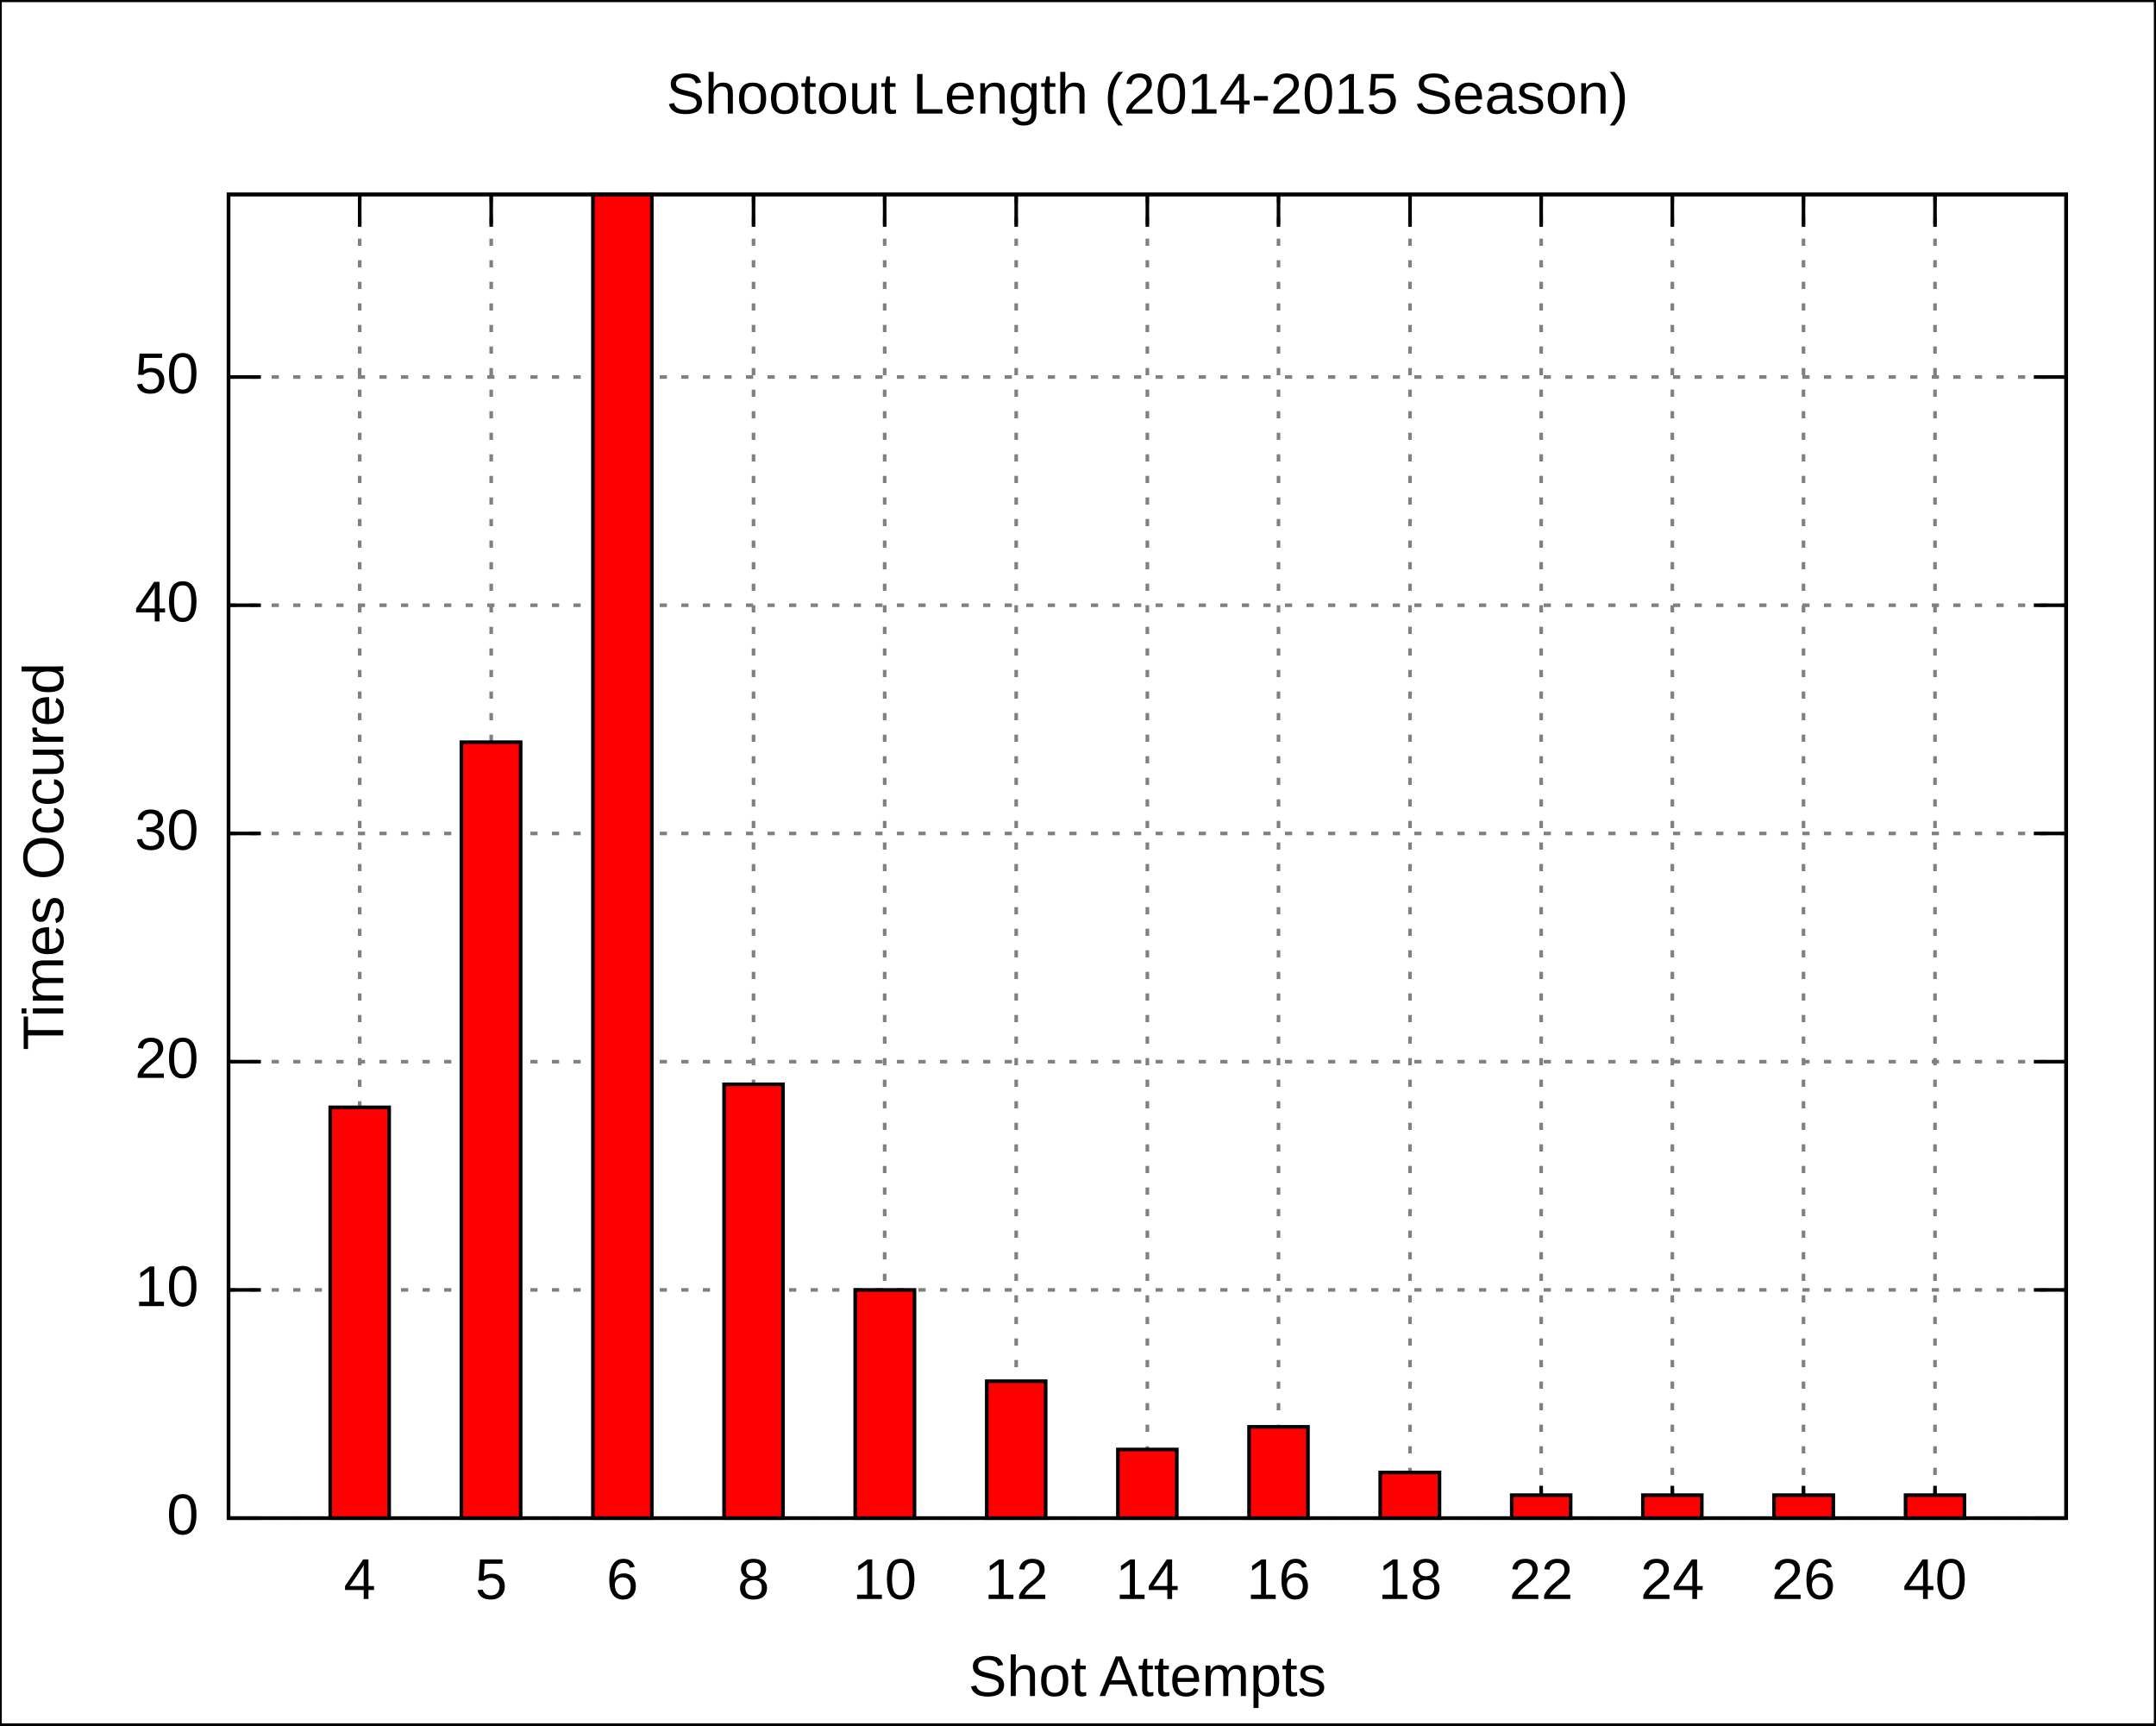
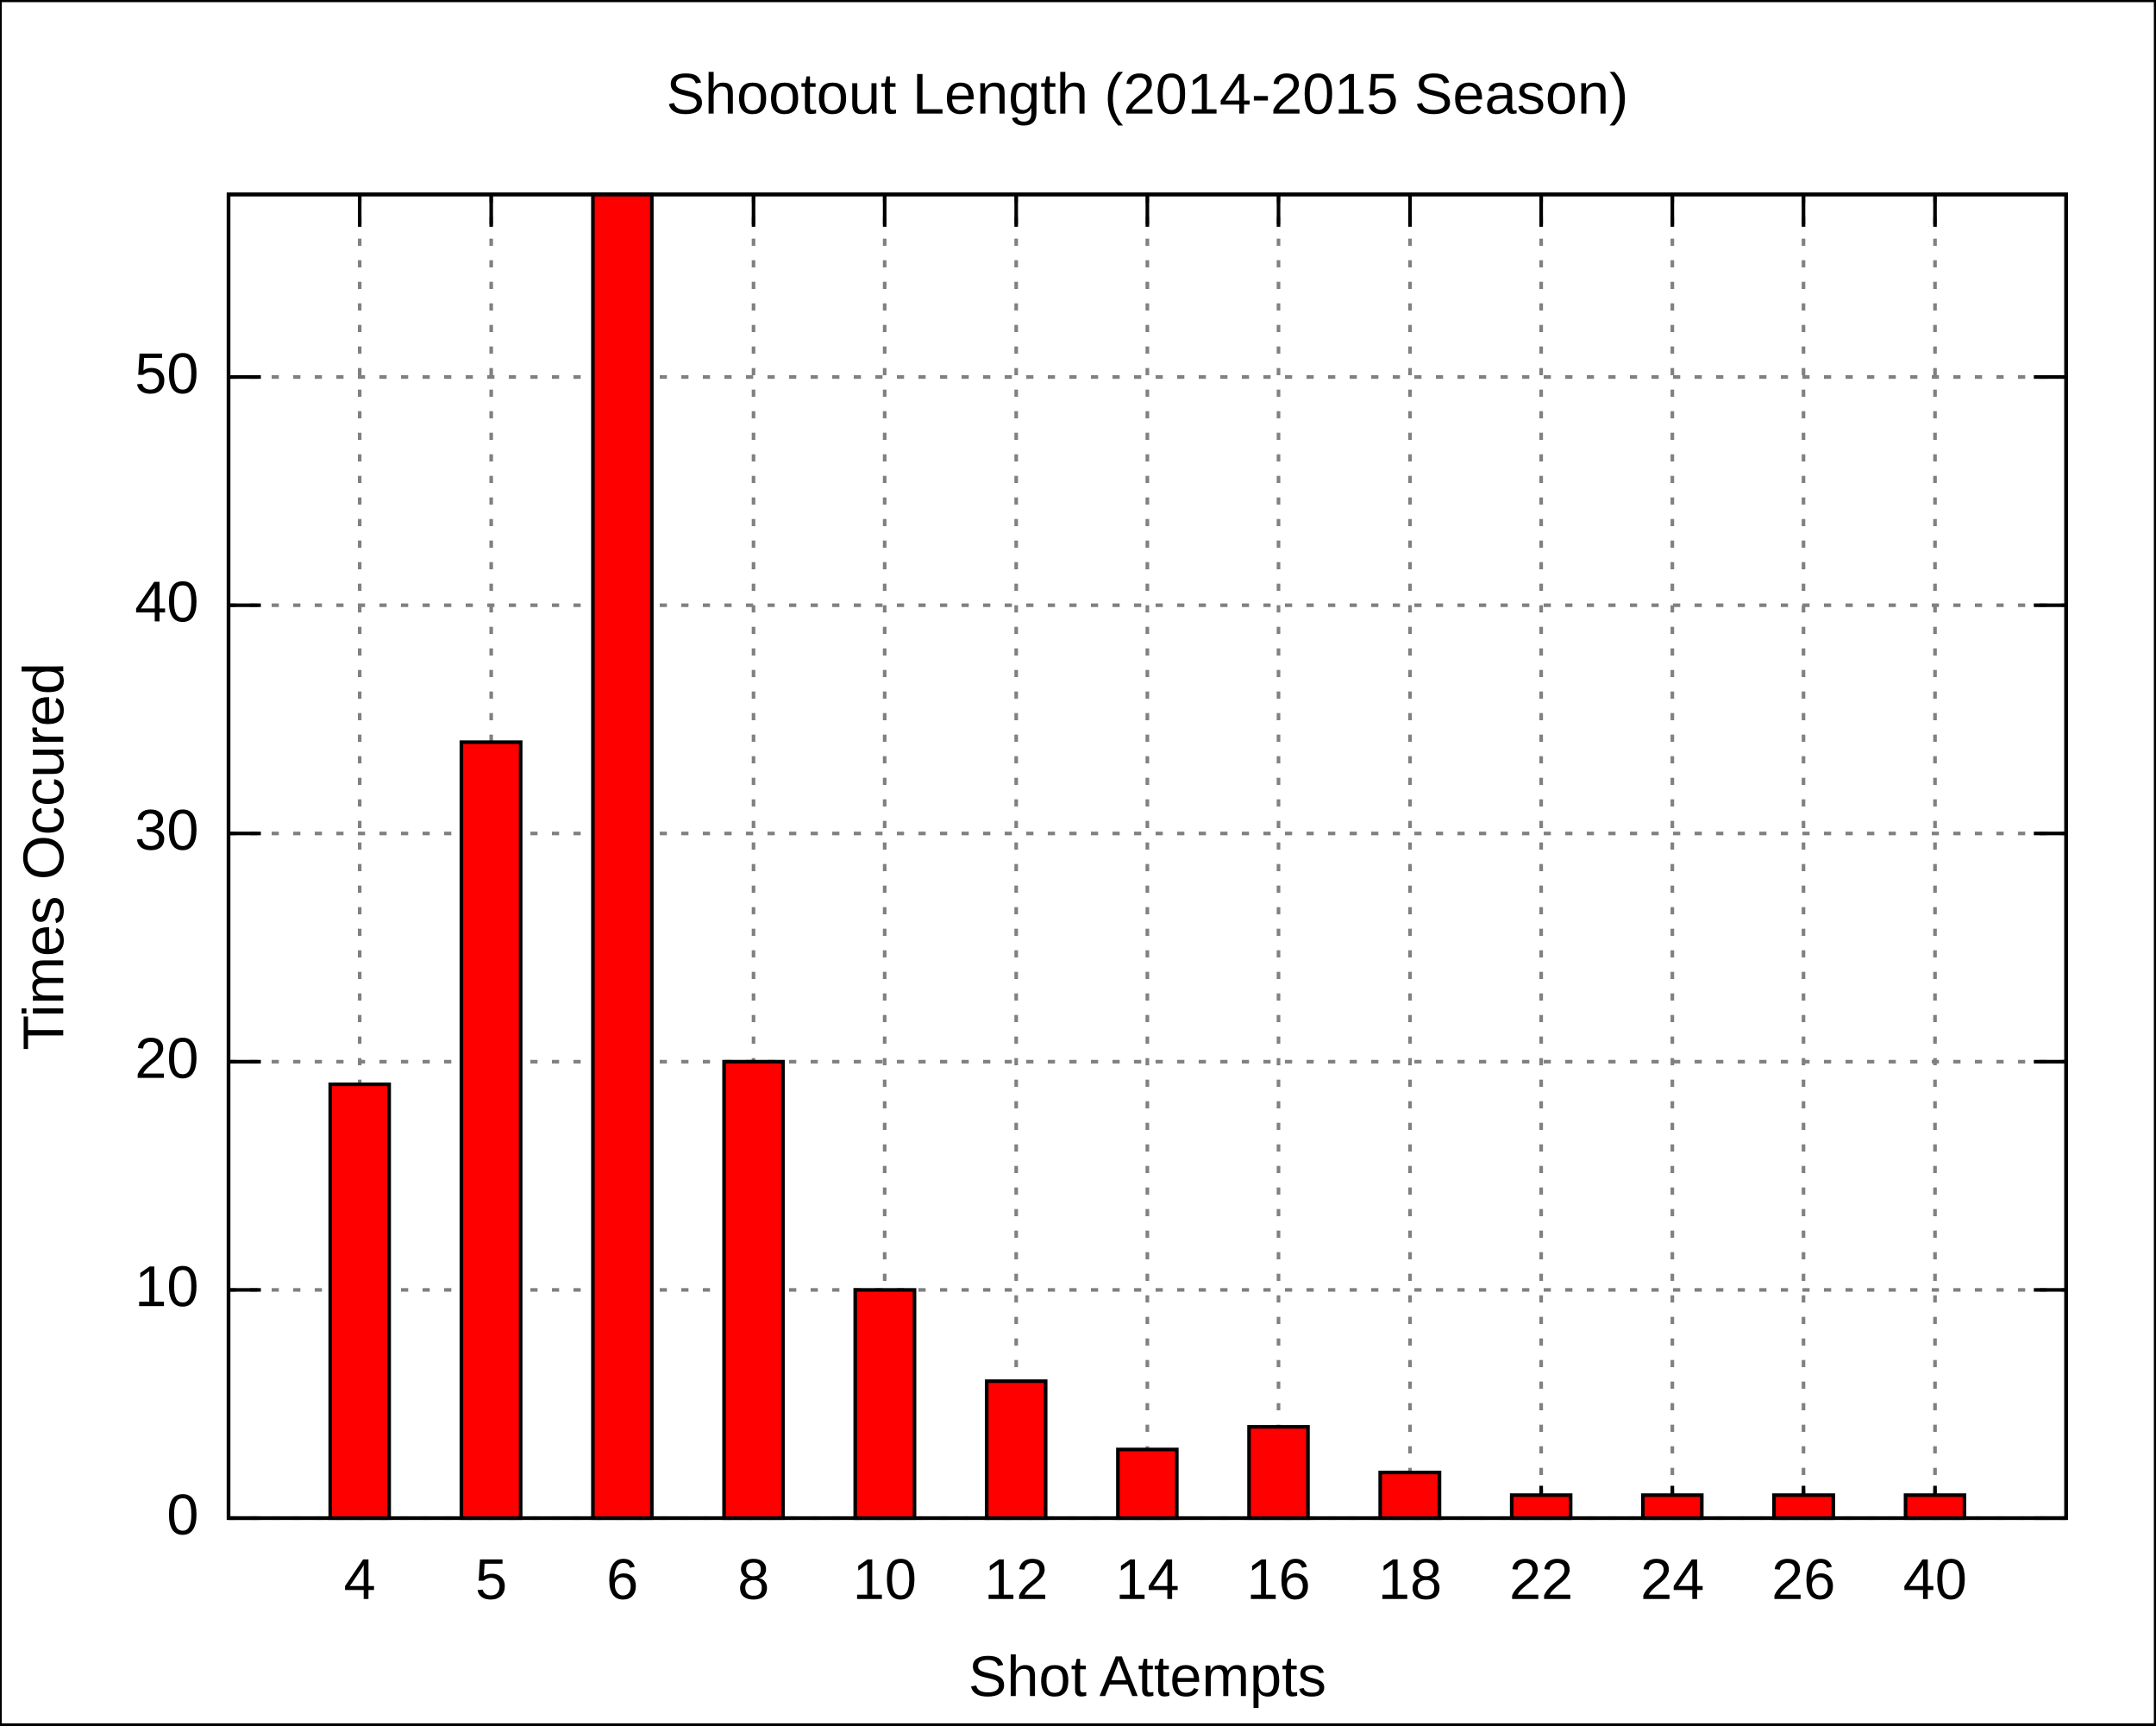
<svg xmlns="http://www.w3.org/2000/svg" xmlns:xlink="http://www.w3.org/1999/xlink" width="600" height="480" viewBox="0 0 600 480">
  <g id="gnuplot_canvas">
    <rect x="0" y="0" width="600" height="480" fill="none" />
    <defs>
      <circle id="gpDot" r="0.5" stroke-width="0.5" />
      <path id="gpPt0" stroke-width="0.222" stroke="currentColor" d="M-1,0 h2 M0,-1 v2" />
      <path id="gpPt1" stroke-width="0.222" stroke="currentColor" d="M-1,-1 L1,1 M1,-1 L-1,1" />
      <path id="gpPt2" stroke-width="0.222" stroke="currentColor" d="M-1,0 L1,0 M0,-1 L0,1 M-1,-1 L1,1 M-1,1 L1,-1" />
      <rect id="gpPt3" stroke-width="0.222" stroke="currentColor" x="-1" y="-1" width="2" height="2" />
      <rect id="gpPt4" stroke-width="0.222" stroke="currentColor" fill="currentColor" x="-1" y="-1" width="2" height="2" />
      <circle id="gpPt5" stroke-width="0.222" stroke="currentColor" cx="0" cy="0" r="1" />
      <use xlink:href="#gpPt5" id="gpPt6" fill="currentColor" stroke="none" />
      <path id="gpPt7" stroke-width="0.222" stroke="currentColor" d="M0,-1.33 L-1.33,0.67 L1.33,0.67 z" />
      <use xlink:href="#gpPt7" id="gpPt8" fill="currentColor" stroke="none" />
      <use xlink:href="#gpPt7" id="gpPt9" stroke="currentColor" transform="rotate(180)" />
      <use xlink:href="#gpPt9" id="gpPt10" fill="currentColor" stroke="none" />
      <use xlink:href="#gpPt3" id="gpPt11" stroke="currentColor" transform="rotate(45)" />
      <use xlink:href="#gpPt11" id="gpPt12" fill="currentColor" stroke="none" />
    </defs>
    <g style="fill:none; color:white; stroke:currentColor; stroke-width:1.00; stroke-linecap:butt; stroke-linejoin:miter">
</g>
    <g style="fill:none; color:black; stroke:currentColor; stroke-width:1.00; stroke-linecap:butt; stroke-linejoin:miter">
      <g style="stroke:none; shape-rendering:crispEdges">
        <polygon fill="rgb(255, 255, 255)" points="0.0,480.0 599.9,480.0 599.9,0.1 0.0,0.1 " />
      </g>
      <path stroke="black" d="M0.0,480.0 L0.0,0.1 L599.9,0.1 L599.9,480.0 L0.0,480.0  " />
    </g>
    <g style="fill:none; color:gray; stroke:currentColor; stroke-width:1.00; stroke-linecap:butt; stroke-linejoin:miter">
      <path stroke="gray" stroke-dasharray=" 2,4" class="gridline" d="M63.6,422.4 L575.0,422.4  " />
    </g>
    <g style="fill:none; color:black; stroke:currentColor; stroke-width:1.00; stroke-linecap:butt; stroke-linejoin:miter">
      <path stroke="black" d="M63.6,422.4 L72.6,422.4 M575.0,422.4 L566.0,422.4  " />
      <g transform="translate(55.3,426.9)" style="stroke:none; fill:black; font-family:Arial; font-size:12.00pt; text-anchor:end">
        <text> 0</text>
      </g>
    </g>
    <g style="fill:none; color:gray; stroke:currentColor; stroke-width:1.00; stroke-linecap:butt; stroke-linejoin:miter">
      <path stroke="gray" stroke-dasharray=" 2,4" class="gridline" d="M63.6,358.9 L575.0,358.9  " />
    </g>
    <g style="fill:none; color:black; stroke:currentColor; stroke-width:1.00; stroke-linecap:butt; stroke-linejoin:miter">
      <path stroke="black" d="M63.6,358.9 L72.6,358.9 M575.0,358.9 L566.0,358.9  " />
      <g transform="translate(55.3,363.4)" style="stroke:none; fill:black; font-family:Arial; font-size:12.00pt; text-anchor:end">
        <text> 10</text>
      </g>
    </g>
    <g style="fill:none; color:gray; stroke:currentColor; stroke-width:1.00; stroke-linecap:butt; stroke-linejoin:miter">
      <path stroke="gray" stroke-dasharray=" 2,4" class="gridline" d="M63.6,295.4 L575.0,295.4  " />
    </g>
    <g style="fill:none; color:black; stroke:currentColor; stroke-width:1.00; stroke-linecap:butt; stroke-linejoin:miter">
      <path stroke="black" d="M63.6,295.4 L72.6,295.4 M575.0,295.4 L566.0,295.4  " />
      <g transform="translate(55.3,299.9)" style="stroke:none; fill:black; font-family:Arial; font-size:12.00pt; text-anchor:end">
        <text> 20</text>
      </g>
    </g>
    <g style="fill:none; color:gray; stroke:currentColor; stroke-width:1.00; stroke-linecap:butt; stroke-linejoin:miter">
      <path stroke="gray" stroke-dasharray=" 2,4" class="gridline" d="M63.6,231.9 L575.0,231.9  " />
    </g>
    <g style="fill:none; color:black; stroke:currentColor; stroke-width:1.00; stroke-linecap:butt; stroke-linejoin:miter">
      <path stroke="black" d="M63.6,231.9 L72.6,231.9 M575.0,231.9 L566.0,231.9  " />
      <g transform="translate(55.3,236.4)" style="stroke:none; fill:black; font-family:Arial; font-size:12.00pt; text-anchor:end">
        <text> 30</text>
      </g>
    </g>
    <g style="fill:none; color:gray; stroke:currentColor; stroke-width:1.00; stroke-linecap:butt; stroke-linejoin:miter">
      <path stroke="gray" stroke-dasharray=" 2,4" class="gridline" d="M63.6,168.4 L575.0,168.4  " />
    </g>
    <g style="fill:none; color:black; stroke:currentColor; stroke-width:1.00; stroke-linecap:butt; stroke-linejoin:miter">
      <path stroke="black" d="M63.6,168.4 L72.6,168.4 M575.0,168.4 L566.0,168.4  " />
      <g transform="translate(55.3,172.9)" style="stroke:none; fill:black; font-family:Arial; font-size:12.00pt; text-anchor:end">
        <text> 40</text>
      </g>
    </g>
    <g style="fill:none; color:gray; stroke:currentColor; stroke-width:1.00; stroke-linecap:butt; stroke-linejoin:miter">
      <path stroke="gray" stroke-dasharray=" 2,4" class="gridline" d="M63.6,104.9 L575.0,104.9  " />
    </g>
    <g style="fill:none; color:black; stroke:currentColor; stroke-width:1.00; stroke-linecap:butt; stroke-linejoin:miter">
      <path stroke="black" d="M63.6,104.9 L72.6,104.9 M575.0,104.9 L566.0,104.9  " />
      <g transform="translate(55.3,109.4)" style="stroke:none; fill:black; font-family:Arial; font-size:12.00pt; text-anchor:end">
        <text> 50</text>
      </g>
    </g>
    <g style="fill:none; color:gray; stroke:currentColor; stroke-width:1.00; stroke-linecap:butt; stroke-linejoin:miter">
      <path stroke="gray" stroke-dasharray=" 2,4" class="gridline" d="M100.1,422.4 L100.1,54.1  " />
    </g>
    <g style="fill:none; color:black; stroke:currentColor; stroke-width:1.00; stroke-linecap:butt; stroke-linejoin:miter">
      <path stroke="black" d="M100.1,422.4 L100.1,413.4 M100.1,54.1 L100.1,63.1  " />
      <g transform="translate(100.1,444.9)" style="stroke:none; fill:black; font-family:Arial; font-size:12.00pt; text-anchor:middle">
        <text>4</text>
      </g>
    </g>
    <g style="fill:none; color:gray; stroke:currentColor; stroke-width:1.00; stroke-linecap:butt; stroke-linejoin:miter">
      <path stroke="gray" stroke-dasharray=" 2,4" class="gridline" d="M136.7,422.4 L136.7,54.1  " />
    </g>
    <g style="fill:none; color:black; stroke:currentColor; stroke-width:1.00; stroke-linecap:butt; stroke-linejoin:miter">
      <path stroke="black" d="M136.7,422.4 L136.7,413.4 M136.7,54.1 L136.7,63.1  " />
      <g transform="translate(136.7,444.9)" style="stroke:none; fill:black; font-family:Arial; font-size:12.00pt; text-anchor:middle">
        <text>5</text>
      </g>
    </g>
    <g style="fill:none; color:gray; stroke:currentColor; stroke-width:1.00; stroke-linecap:butt; stroke-linejoin:miter">
      <path stroke="gray" stroke-dasharray=" 2,4" class="gridline" d="M173.2,422.4 L173.2,54.1  " />
    </g>
    <g style="fill:none; color:black; stroke:currentColor; stroke-width:1.00; stroke-linecap:butt; stroke-linejoin:miter">
      <path stroke="black" d="M173.2,422.4 L173.2,413.4 M173.2,54.1 L173.2,63.1  " />
      <g transform="translate(173.2,444.9)" style="stroke:none; fill:black; font-family:Arial; font-size:12.00pt; text-anchor:middle">
        <text>6</text>
      </g>
    </g>
    <g style="fill:none; color:gray; stroke:currentColor; stroke-width:1.00; stroke-linecap:butt; stroke-linejoin:miter">
      <path stroke="gray" stroke-dasharray=" 2,4" class="gridline" d="M209.7,422.4 L209.7,54.1  " />
    </g>
    <g style="fill:none; color:black; stroke:currentColor; stroke-width:1.00; stroke-linecap:butt; stroke-linejoin:miter">
      <path stroke="black" d="M209.7,422.4 L209.7,413.4 M209.7,54.1 L209.7,63.1  " />
      <g transform="translate(209.7,444.9)" style="stroke:none; fill:black; font-family:Arial; font-size:12.00pt; text-anchor:middle">
        <text>8</text>
      </g>
    </g>
    <g style="fill:none; color:gray; stroke:currentColor; stroke-width:1.00; stroke-linecap:butt; stroke-linejoin:miter">
      <path stroke="gray" stroke-dasharray=" 2,4" class="gridline" d="M246.2,422.4 L246.2,54.1  " />
    </g>
    <g style="fill:none; color:black; stroke:currentColor; stroke-width:1.00; stroke-linecap:butt; stroke-linejoin:miter">
      <path stroke="black" d="M246.2,422.4 L246.2,413.4 M246.2,54.1 L246.2,63.1  " />
      <g transform="translate(246.2,444.9)" style="stroke:none; fill:black; font-family:Arial; font-size:12.00pt; text-anchor:middle">
        <text>10</text>
      </g>
    </g>
    <g style="fill:none; color:gray; stroke:currentColor; stroke-width:1.00; stroke-linecap:butt; stroke-linejoin:miter">
      <path stroke="gray" stroke-dasharray=" 2,4" class="gridline" d="M282.8,422.4 L282.8,54.1  " />
    </g>
    <g style="fill:none; color:black; stroke:currentColor; stroke-width:1.00; stroke-linecap:butt; stroke-linejoin:miter">
      <path stroke="black" d="M282.8,422.4 L282.8,413.4 M282.8,54.1 L282.8,63.1  " />
      <g transform="translate(282.8,444.9)" style="stroke:none; fill:black; font-family:Arial; font-size:12.00pt; text-anchor:middle">
        <text>12</text>
      </g>
    </g>
    <g style="fill:none; color:gray; stroke:currentColor; stroke-width:1.00; stroke-linecap:butt; stroke-linejoin:miter">
      <path stroke="gray" stroke-dasharray=" 2,4" class="gridline" d="M319.3,422.4 L319.3,54.1  " />
    </g>
    <g style="fill:none; color:black; stroke:currentColor; stroke-width:1.00; stroke-linecap:butt; stroke-linejoin:miter">
      <path stroke="black" d="M319.3,422.4 L319.3,413.4 M319.3,54.1 L319.3,63.1  " />
      <g transform="translate(319.3,444.9)" style="stroke:none; fill:black; font-family:Arial; font-size:12.00pt; text-anchor:middle">
        <text>14</text>
      </g>
    </g>
    <g style="fill:none; color:gray; stroke:currentColor; stroke-width:1.00; stroke-linecap:butt; stroke-linejoin:miter">
      <path stroke="gray" stroke-dasharray=" 2,4" class="gridline" d="M355.8,422.4 L355.8,54.1  " />
    </g>
    <g style="fill:none; color:black; stroke:currentColor; stroke-width:1.00; stroke-linecap:butt; stroke-linejoin:miter">
      <path stroke="black" d="M355.8,422.4 L355.8,413.4 M355.8,54.1 L355.8,63.1  " />
      <g transform="translate(355.8,444.9)" style="stroke:none; fill:black; font-family:Arial; font-size:12.00pt; text-anchor:middle">
        <text>16</text>
      </g>
    </g>
    <g style="fill:none; color:gray; stroke:currentColor; stroke-width:1.00; stroke-linecap:butt; stroke-linejoin:miter">
      <path stroke="gray" stroke-dasharray=" 2,4" class="gridline" d="M392.4,422.4 L392.4,54.1  " />
    </g>
    <g style="fill:none; color:black; stroke:currentColor; stroke-width:1.00; stroke-linecap:butt; stroke-linejoin:miter">
      <path stroke="black" d="M392.4,422.4 L392.4,413.4 M392.4,54.1 L392.4,63.1  " />
      <g transform="translate(392.4,444.9)" style="stroke:none; fill:black; font-family:Arial; font-size:12.00pt; text-anchor:middle">
        <text>18</text>
      </g>
    </g>
    <g style="fill:none; color:gray; stroke:currentColor; stroke-width:1.00; stroke-linecap:butt; stroke-linejoin:miter">
      <path stroke="gray" stroke-dasharray=" 2,4" class="gridline" d="M428.9,422.4 L428.9,54.1  " />
    </g>
    <g style="fill:none; color:black; stroke:currentColor; stroke-width:1.00; stroke-linecap:butt; stroke-linejoin:miter">
      <path stroke="black" d="M428.9,422.4 L428.9,413.4 M428.9,54.1 L428.9,63.1  " />
      <g transform="translate(428.9,444.9)" style="stroke:none; fill:black; font-family:Arial; font-size:12.00pt; text-anchor:middle">
        <text>22</text>
      </g>
    </g>
    <g style="fill:none; color:gray; stroke:currentColor; stroke-width:1.00; stroke-linecap:butt; stroke-linejoin:miter">
      <path stroke="gray" stroke-dasharray=" 2,4" class="gridline" d="M465.4,422.4 L465.4,54.1  " />
    </g>
    <g style="fill:none; color:black; stroke:currentColor; stroke-width:1.00; stroke-linecap:butt; stroke-linejoin:miter">
      <path stroke="black" d="M465.4,422.4 L465.4,413.4 M465.4,54.1 L465.4,63.1  " />
      <g transform="translate(465.4,444.9)" style="stroke:none; fill:black; font-family:Arial; font-size:12.00pt; text-anchor:middle">
        <text>24</text>
      </g>
    </g>
    <g style="fill:none; color:gray; stroke:currentColor; stroke-width:1.00; stroke-linecap:butt; stroke-linejoin:miter">
      <path stroke="gray" stroke-dasharray=" 2,4" class="gridline" d="M501.9,422.4 L501.9,54.1  " />
    </g>
    <g style="fill:none; color:black; stroke:currentColor; stroke-width:1.00; stroke-linecap:butt; stroke-linejoin:miter">
      <path stroke="black" d="M501.9,422.4 L501.9,413.4 M501.9,54.1 L501.9,63.1  " />
      <g transform="translate(501.9,444.9)" style="stroke:none; fill:black; font-family:Arial; font-size:12.00pt; text-anchor:middle">
        <text>26</text>
      </g>
    </g>
    <g style="fill:none; color:gray; stroke:currentColor; stroke-width:1.00; stroke-linecap:butt; stroke-linejoin:miter">
      <path stroke="gray" stroke-dasharray=" 2,4" class="gridline" d="M538.5,422.4 L538.5,54.1  " />
    </g>
    <g style="fill:none; color:black; stroke:currentColor; stroke-width:1.00; stroke-linecap:butt; stroke-linejoin:miter">
      <path stroke="black" d="M538.5,422.4 L538.5,413.4 M538.5,54.1 L538.5,63.1  " />
      <g transform="translate(538.5,444.9)" style="stroke:none; fill:black; font-family:Arial; font-size:12.00pt; text-anchor:middle">
        <text>40</text>
      </g>
      <path stroke="black" d="M63.6,54.1 L63.6,422.4 L575.0,422.4 L575.0,54.1 L63.6,54.1 Z  " />
      <g transform="translate(17.6,238.3) rotate(270)" style="stroke:none; fill:black; font-family:Arial; font-size:12.00pt; text-anchor:middle">
        <text>Times Occured</text>
      </g>
      <g transform="translate(319.3,471.9)" style="stroke:none; fill:black; font-family:Arial; font-size:12.00pt; text-anchor:middle">
        <text>Shot Attempts</text>
      </g>
      <g transform="translate(319.3,31.6)" style="stroke:none; fill:black; font-family:Arial; font-size:12.00pt; text-anchor:middle">
        <text>Shootout Length (2014-2015 Season)</text>
      </g>
    </g>
    <g id="gnuplot_plot_1">
      <g style="fill:none; color:red; stroke:currentColor; stroke-width:1.00; stroke-linecap:butt; stroke-linejoin:miter">
        <g style="stroke:none; shape-rendering:crispEdges">
-           <polygon fill="red" points="91.9,422.4 108.4,422.4 108.4,308.0 91.9,308.0 " />
-         </g>
-         <path stroke="black" d="M91.9,422.4 L91.9,308.1 L108.3,308.1 L108.3,422.4 L91.9,422.4 Z  " />
+           <polygon fill="red" points="91.9,422.4 108.4,422.4 108.4,301.6 91.9,301.6 " />
+         </g>
+         <path stroke="black" d="M91.9,422.4 L91.9,301.7 L108.3,301.7 L108.3,422.4 L91.9,422.4 Z  " />
        <g style="stroke:none; shape-rendering:crispEdges">
          <polygon fill="currentColor" points="128.4,422.4 145.0,422.4 145.0,206.4 128.4,206.4 " />
        </g>
        <path stroke="black" d="M128.4,422.4 L128.4,206.5 L144.9,206.5 L144.9,422.4 L128.4,422.4 Z  " />
        <g style="stroke:none; shape-rendering:crispEdges">
          <polygon fill="currentColor" points="165.0,422.4 181.5,422.4 181.5,54.0 165.0,54.0 " />
        </g>
        <path stroke="black" d="M165.0,422.4 L165.0,54.1 L181.4,54.1 L181.4,422.4 L165.0,422.4 Z  " />
        <g style="stroke:none; shape-rendering:crispEdges">
-           <polygon fill="currentColor" points="201.5,422.4 218.0,422.4 218.0,301.6 201.5,301.6 " />
-         </g>
-         <path stroke="black" d="M201.5,422.4 L201.5,301.7 L217.9,301.7 L217.9,422.4 L201.5,422.4 Z  " />
+           <polygon fill="currentColor" points="201.5,422.4 218.0,422.4 218.0,295.3 201.5,295.3 " />
+         </g>
+         <path stroke="black" d="M201.5,422.4 L201.5,295.4 L217.9,295.4 L217.9,422.4 L201.5,422.4 Z  " />
        <g style="stroke:none; shape-rendering:crispEdges">
          <polygon fill="currentColor" points="238.0,422.4 254.6,422.4 254.6,358.8 238.0,358.8 " />
        </g>
        <path stroke="black" d="M238.0,422.4 L238.0,358.9 L254.5,358.9 L254.5,422.4 L238.0,422.4 Z  " />
        <g style="stroke:none; shape-rendering:crispEdges">
          <polygon fill="currentColor" points="274.6,422.4 291.1,422.4 291.1,384.2 274.6,384.2 " />
        </g>
        <path stroke="black" d="M274.6,422.4 L274.6,384.3 L291.0,384.3 L291.0,422.4 L274.6,422.4 Z  " />
        <g style="stroke:none; shape-rendering:crispEdges">
          <polygon fill="currentColor" points="311.1,422.4 327.6,422.4 327.6,403.2 311.1,403.2 " />
        </g>
        <path stroke="black" d="M311.1,422.4 L311.1,403.3 L327.5,403.3 L327.5,422.4 L311.1,422.4 Z  " />
        <g style="stroke:none; shape-rendering:crispEdges">
          <polygon fill="currentColor" points="347.6,422.4 364.1,422.4 364.1,396.9 347.6,396.9 " />
        </g>
        <path stroke="black" d="M347.6,422.4 L347.6,397.0 L364.0,397.0 L364.0,422.4 L347.6,422.4 Z  " />
        <g style="stroke:none; shape-rendering:crispEdges">
          <polygon fill="currentColor" points="384.1,422.4 400.7,422.4 400.7,409.6 384.1,409.6 " />
        </g>
        <path stroke="black" d="M384.1,422.4 L384.1,409.7 L400.6,409.7 L400.6,422.4 L384.1,422.4 Z  " />
        <g style="stroke:none; shape-rendering:crispEdges">
          <polygon fill="currentColor" points="420.7,422.4 437.2,422.4 437.2,415.9 420.7,415.9 " />
        </g>
        <path stroke="black" d="M420.7,422.4 L420.7,416.0 L437.1,416.0 L437.1,422.4 L420.7,422.4 Z  " />
        <g style="stroke:none; shape-rendering:crispEdges">
          <polygon fill="currentColor" points="457.2,422.4 473.7,422.4 473.7,415.9 457.2,415.9 " />
        </g>
        <path stroke="black" d="M457.2,422.4 L457.2,416.0 L473.6,416.0 L473.6,422.4 L457.2,422.4 Z  " />
        <g style="stroke:none; shape-rendering:crispEdges">
          <polygon fill="currentColor" points="493.7,422.4 510.3,422.4 510.3,415.9 493.7,415.9 " />
        </g>
        <path stroke="black" d="M493.7,422.4 L493.7,416.0 L510.2,416.0 L510.2,422.4 L493.7,422.4 Z  " />
        <g style="stroke:none; shape-rendering:crispEdges">
          <polygon fill="currentColor" points="530.3,422.4 546.8,422.4 546.8,415.9 530.3,415.9 " />
        </g>
        <path stroke="black" d="M530.3,422.4 L530.3,416.0 L546.7,416.0 L546.7,422.4 L530.3,422.4 Z  " />
      </g>
    </g>
    <g style="fill:none; color:black; stroke:currentColor; stroke-width:1.00; stroke-linecap:butt; stroke-linejoin:miter">
      <path stroke="black" d="M63.6,54.1 L63.6,422.4 L575.0,422.4 L575.0,54.1 L63.6,54.1 Z  " />
    </g>
  </g>
</svg>
